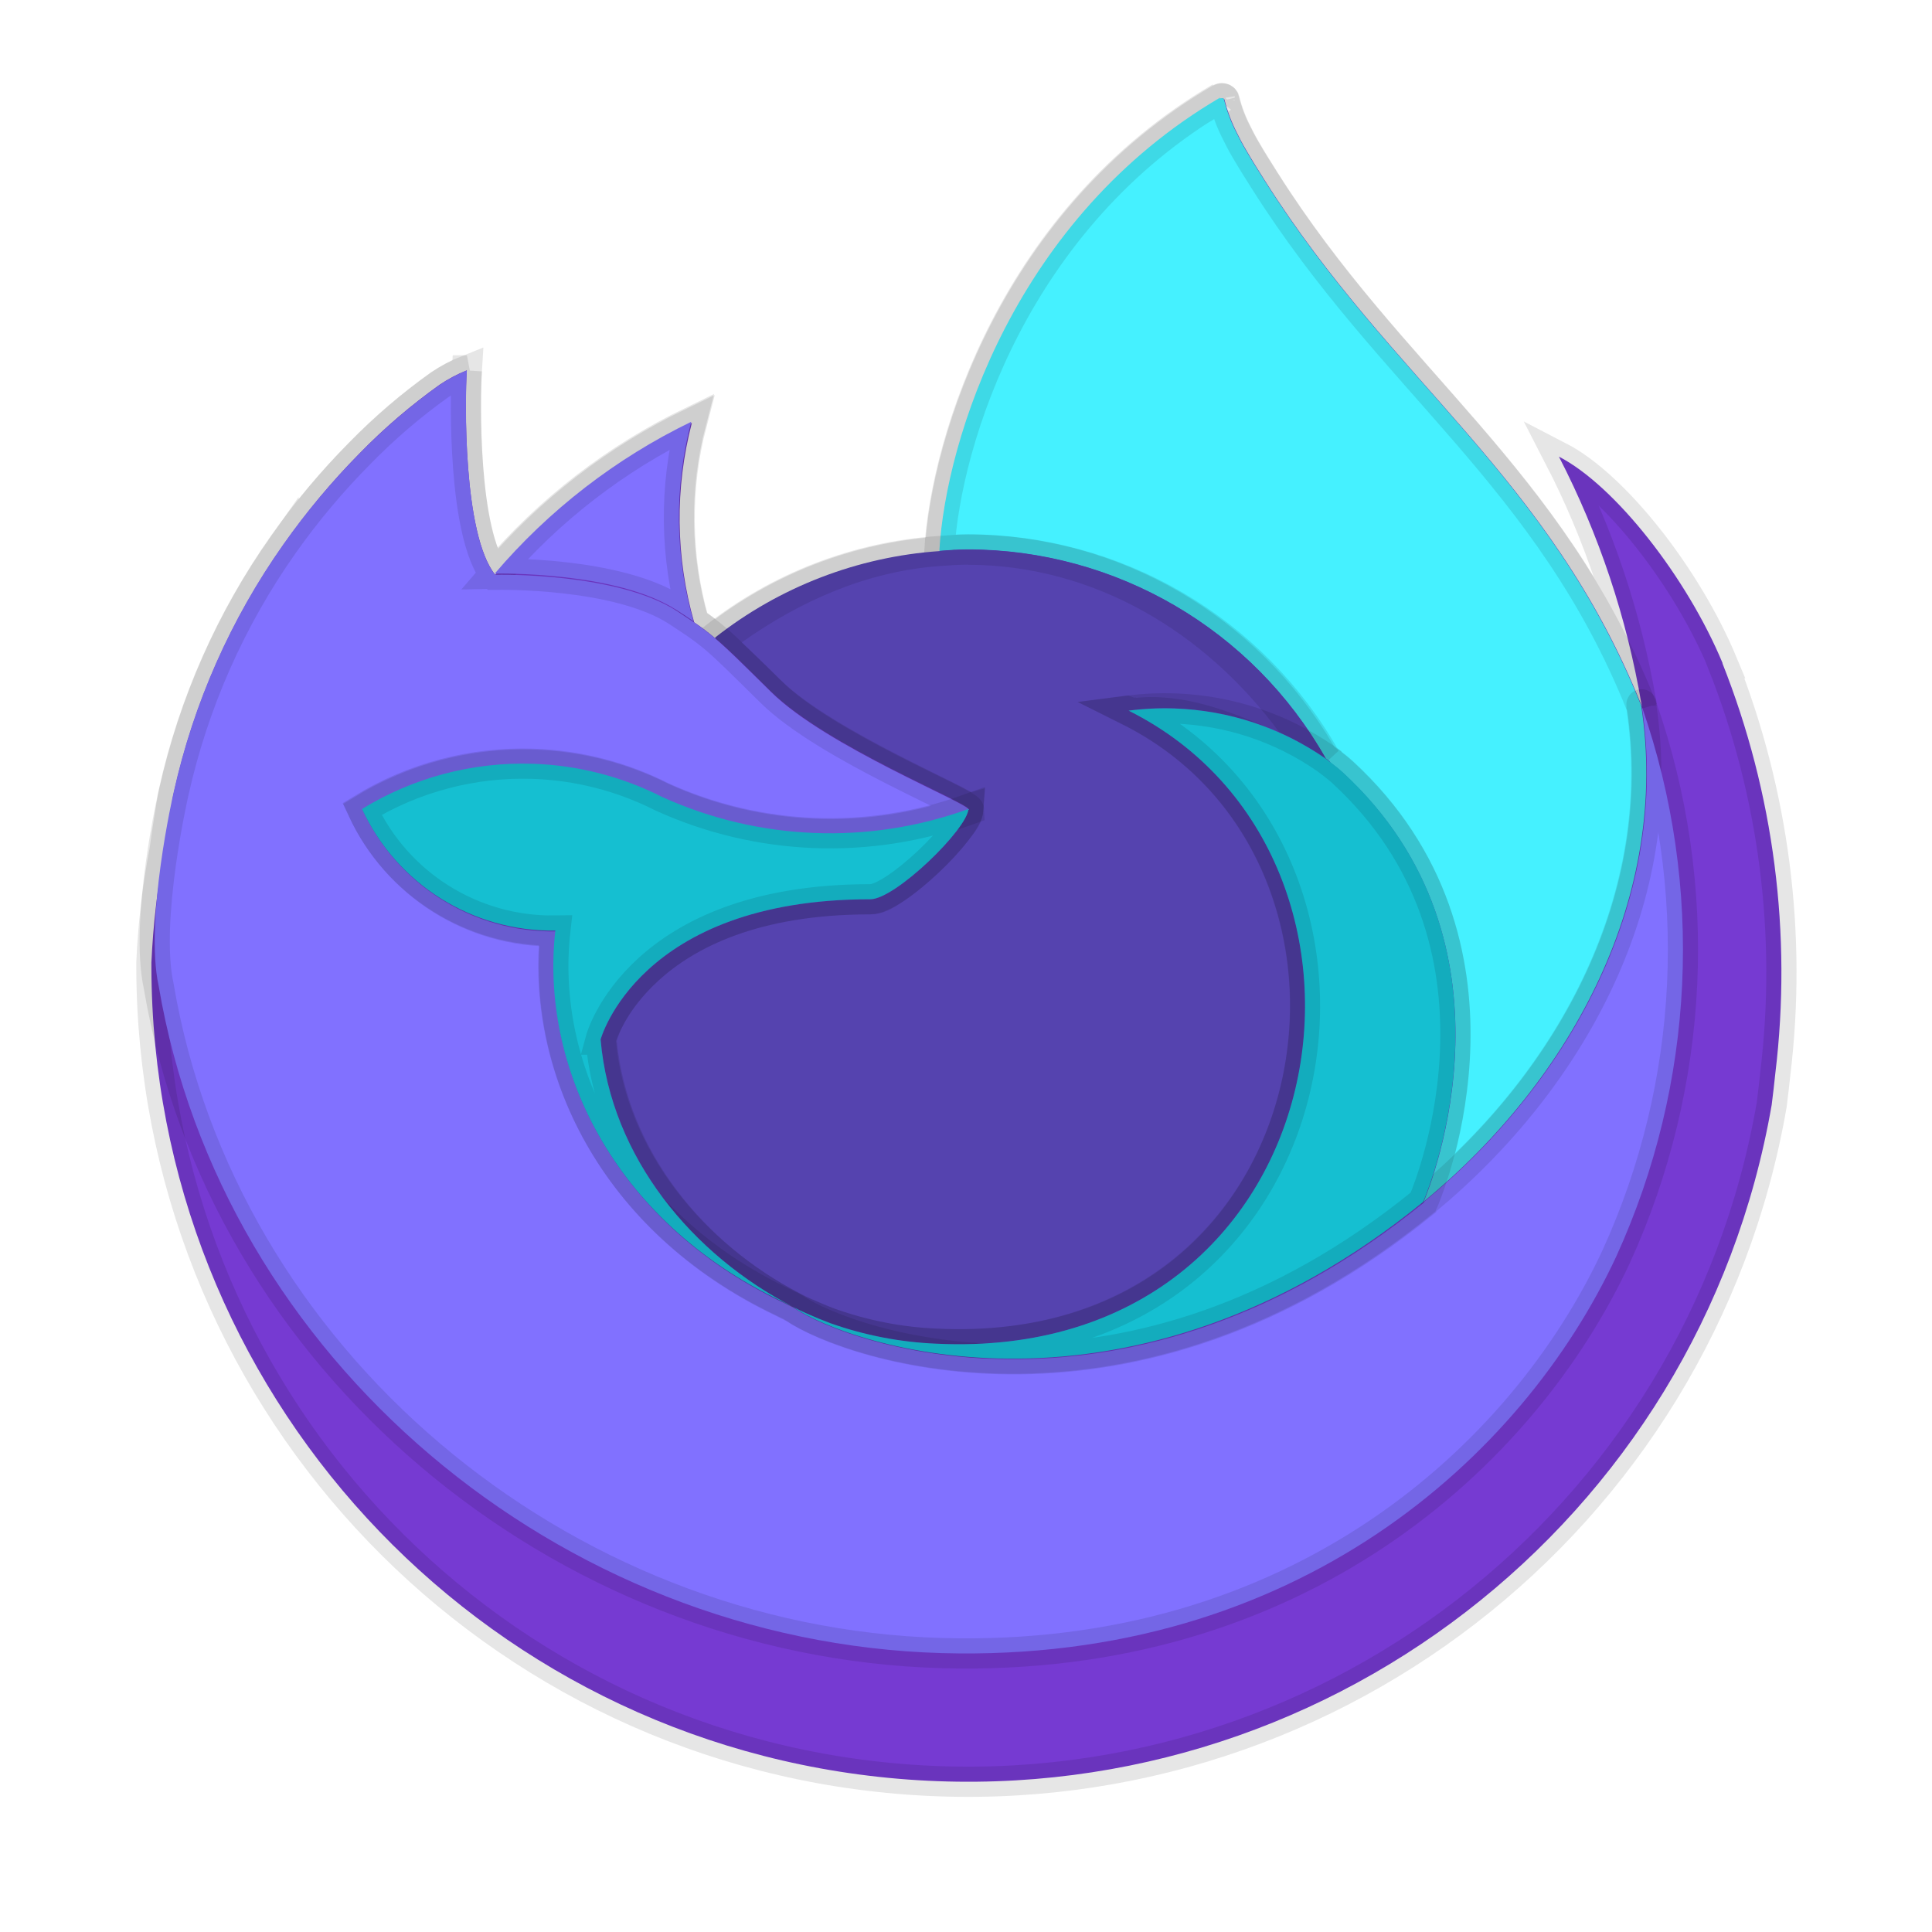
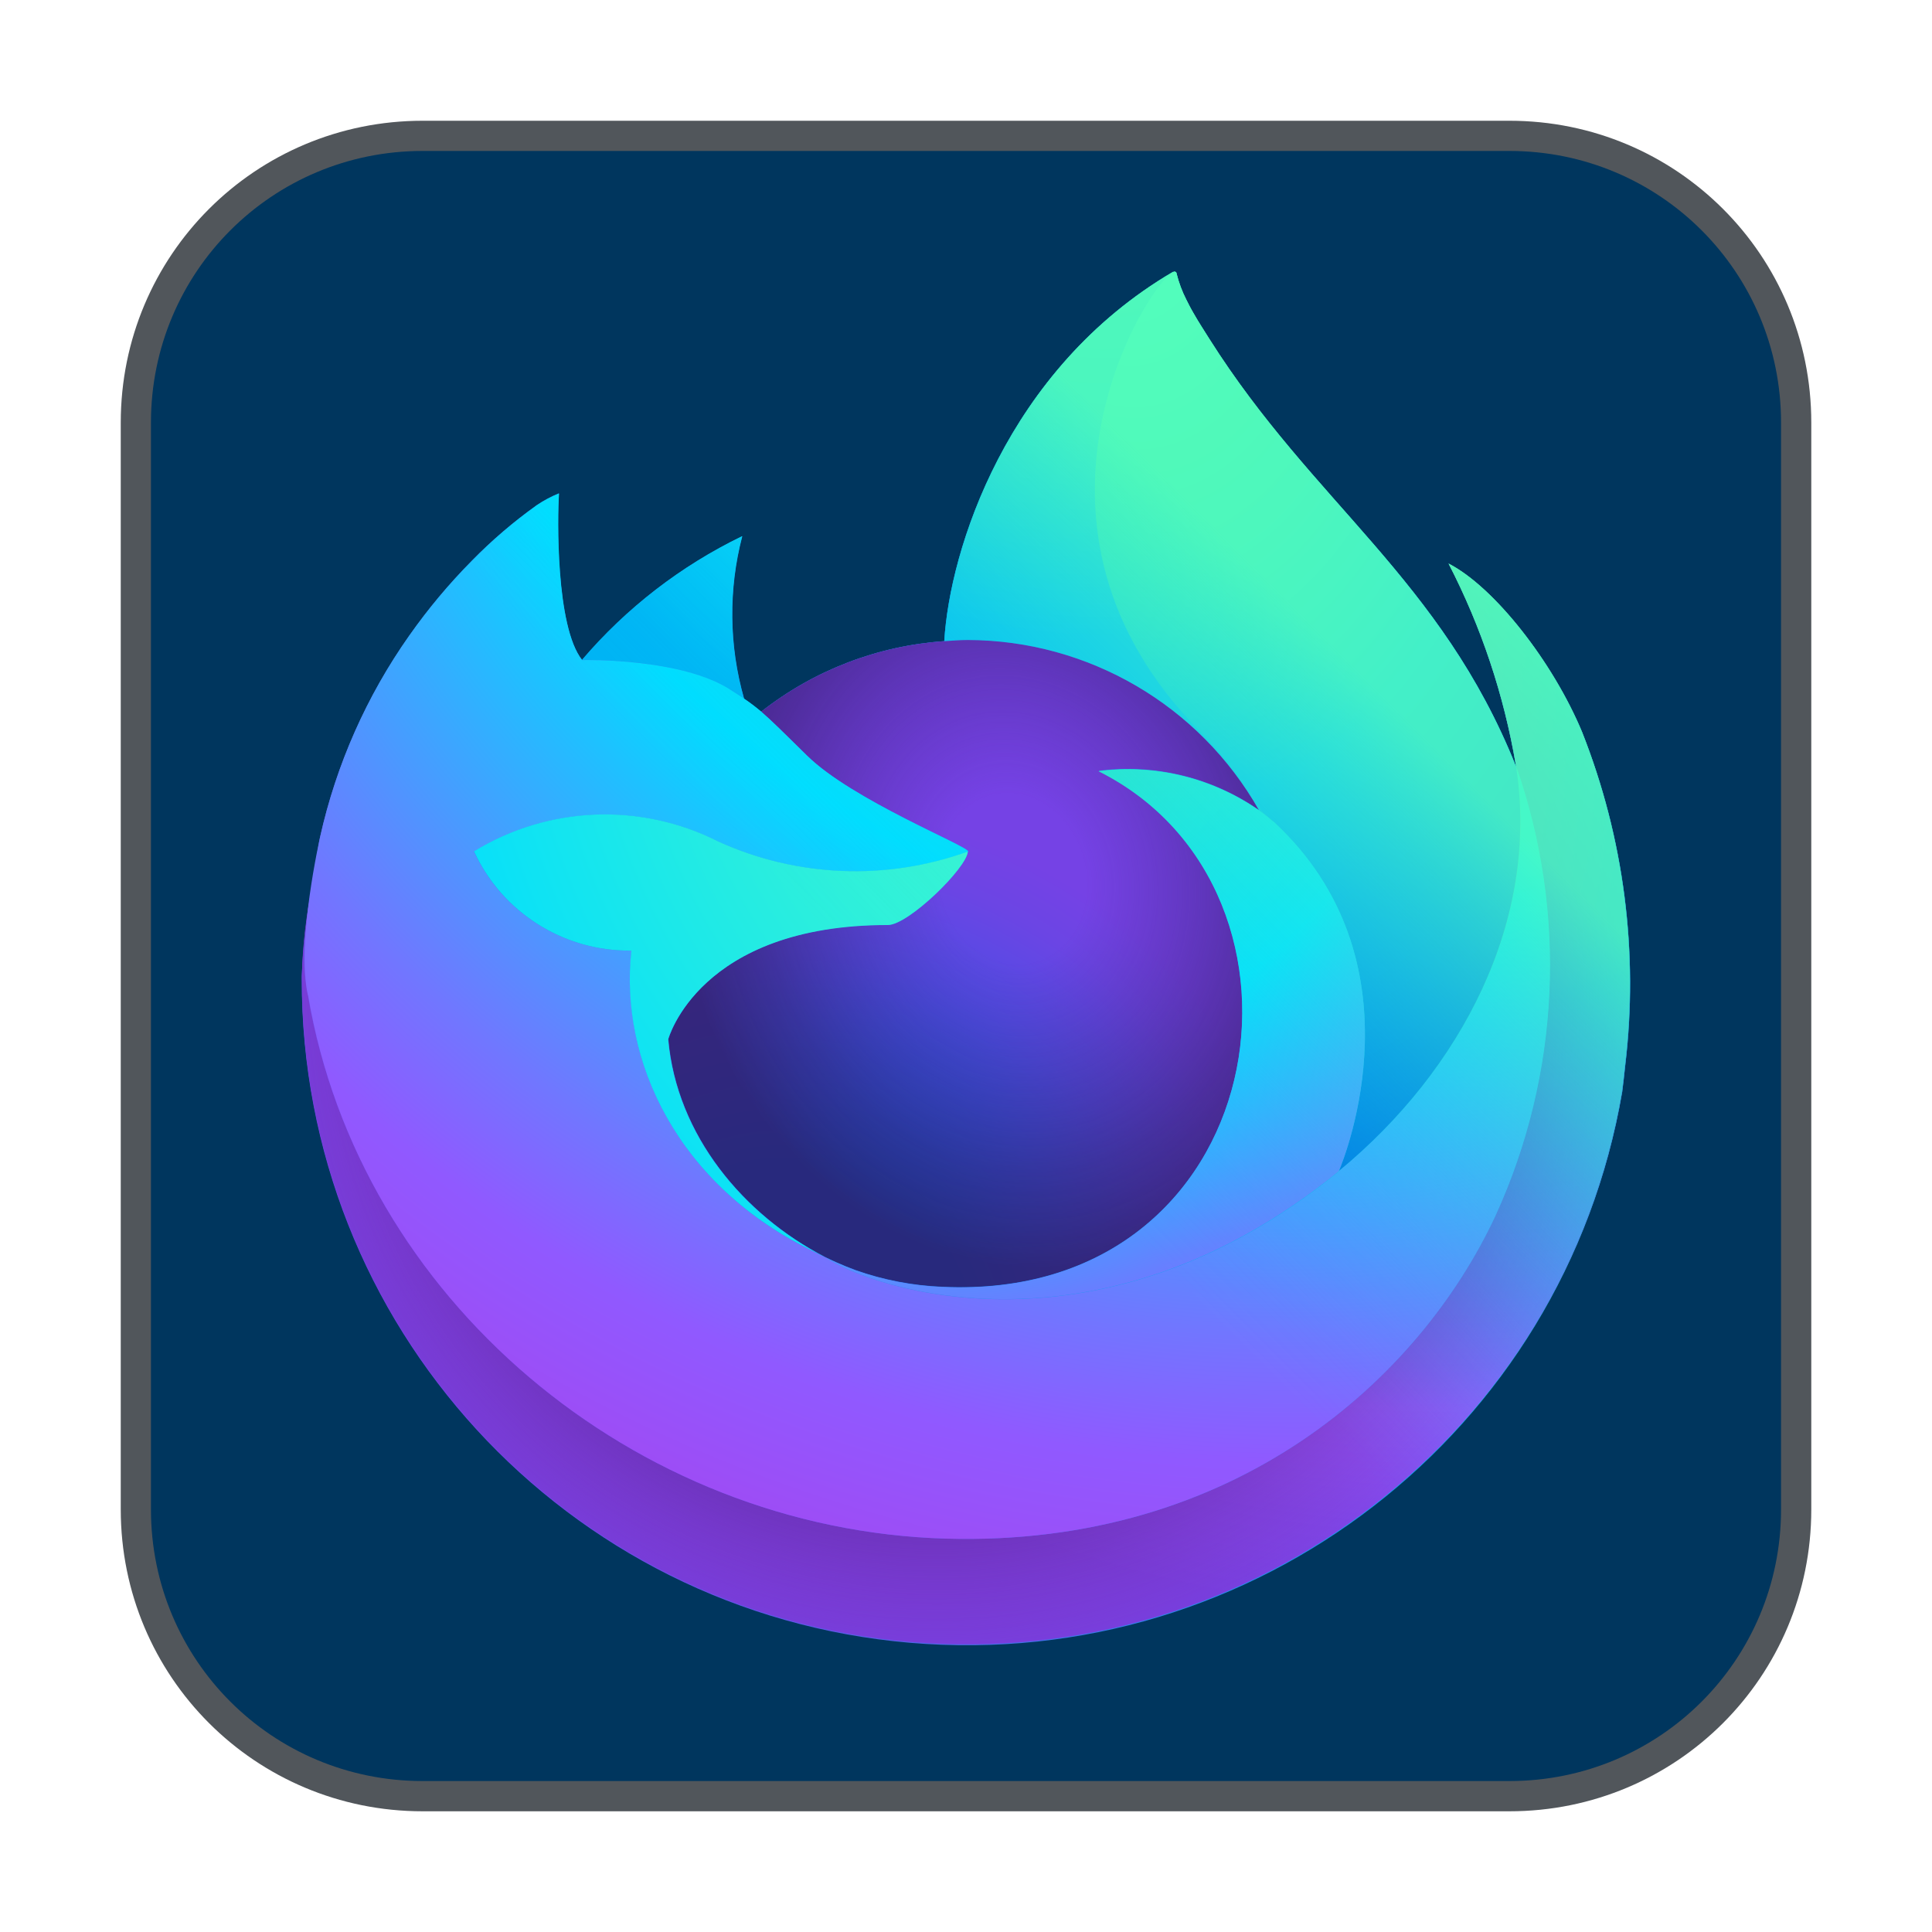
- <svg xmlns="http://www.w3.org/2000/svg" width="64" height="64" version="1.1" viewBox="0 0 16.933 16.933" id="svg24">
-   <defs id="defs28" />
-   <circle cx="296.65" cy="5.757" r="0" enable-background="new" style="fill:#d5d3cf;stroke-width:.872" id="circle2" />
-   <g stroke="#000000" stroke-opacity="0.098" stroke-width="0.265" id="g20">
-     <path d="M 15.098,5.813 C 14.787,5.065 14.157,4.257 13.663,4.002 c 0.352,0.682 0.596,1.414 0.724,2.171 l 0.001,0.012 c -0.809,-2.016 -2.18,-2.829 -3.3,-4.599 -0.057,-0.09 -0.113,-0.179 -0.168,-0.274 -0.032,-0.054 -0.057,-0.103 -0.079,-0.148 -0.046,-0.09 -0.082,-0.185 -0.107,-0.283 7.9e-5,-0.009 -0.007,-0.017 -0.016,-0.018 -0.004,-0.001 -0.009,-0.001 -0.013,0 -9.52e-4,0 -0.002,0.002 -0.004,0.002 -0.001,3.651e-4 -0.004,0.002 -0.005,0.003 l 0.003,-0.005 C 8.903,1.914 8.293,3.861 8.237,4.835 7.519,4.885 6.833,5.149 6.268,5.594 6.21,5.544 6.148,5.497 6.084,5.454 5.921,4.883 5.914,4.28 6.064,3.706 5.404,4.025 4.818,4.478 4.342,5.036 H 4.339 C 4.055,4.678 4.075,3.493 4.091,3.246 4.008,3.279 3.927,3.322 3.853,3.372 3.602,3.551 3.368,3.751 3.154,3.971 2.909,4.219 2.685,4.488 2.485,4.773 v 8.731e-4 -8.731e-4 c -0.46,0.652 -0.786,1.388 -0.96,2.167 l -0.01,0.047 c -0.013,0.063 -0.062,0.378 -0.07,0.447 0,0.005 -0.001,0.01 -0.002,0.016 -0.063,0.325 -0.101,0.655 -0.116,0.986 v 0.037 c 0.005,3.711 2.848,6.802 6.546,7.117 3.698,0.315 7.022,-2.25 7.655,-5.907 0.012,-0.092 0.022,-0.184 0.032,-0.277 0.147,-1.218 -0.012,-2.453 -0.464,-3.593 z M 6.854,11.411 c 0.033,0.016 0.065,0.033 0.099,0.049 l 0.005,0.004 C 6.924,11.447 6.889,11.43 6.854,11.412 Z m 7.535,-5.225 V 6.18 l 0.001,0.008 z" style="fill:#763ad2;fill-opacity:1;stroke:#000000;stroke-width:0.265;stroke-miterlimit:4;stroke-dasharray:none;stroke-opacity:0.1" id="path2080" />
-     <path id="path6" style="fill:#45f1ff;fill-opacity:1;stroke-width:1" d="m 40.422,3.23 c -6.79,3.976 -9.093,11.336 -9.305,15.018 0.315,-0.023 0.627,-0.049 0.949,-0.049 4.905,0.009 9.428,2.65 11.846,6.918 0.048,0.034 0.093,0.069 0.139,0.104 0.01,0.016 0.02,0.031 0.029,0.047 0.149,0.112 0.286,0.224 0.404,0.332 6.129,5.65 2.917,13.636 2.678,14.205 C 52.141,35.703 55.323,29.635 54.367,23.373 51.309,15.749 46.126,12.677 41.893,5.986 41.678,5.648 41.464,5.309 41.256,4.951 41.137,4.747 41.042,4.562 40.959,4.393 40.783,4.053 40.647,3.694 40.555,3.322 c -3.9e-4,-0.035 -0.026,-0.064 -0.061,-0.068 -0.017,-0.005 -0.034,-0.005 -0.051,0 -0.004,0 -0.009,0.006 -0.014,0.006 -0.004,0.001 -0.013,0.006 -0.02,0.01 0,0 -9.96e-4,-0.006 0.002,-0.023 z" transform="scale(0.2645781)" />
-     <path style="color:#000000;fill:#5543af;fill-opacity:1;stroke:none;stroke-width:0.265;-inkscape-stroke:none" d="M 8.488,7.09 C 8.476,7.268 7.848,7.882 7.628,7.882 c -2.034,0 -2.364,1.23 -2.364,1.23 0.09,1.036 0.812,1.889 1.685,2.341 0.04,0.021 0.08,0.039 0.121,0.058 q 0.105,0.047 0.21,0.086 a 3.181,3.181 0 0 0 0.931,0.18 c 3.565,0.167 4.255,-4.263 1.683,-5.549 a 2.469,2.469 0 0 1 1.725,0.419 3.61,3.61 0 0 0 -3.134,-1.83 c -0.085,0 -0.168,0.007 -0.251,0.013 a 3.578,3.578 0 0 0 -1.968,0.759 c 0.109,0.092 0.232,0.216 0.491,0.471 0.485,0.478 1.73,0.973 1.733,1.032 z" id="path2492" />
-     <path style="color:#000000;fill:#000000;fill-opacity:0.098;stroke:none;-inkscape-stroke:none" d="m 8.484,4.684 c -0.092,0 -0.18,0.008 -0.262,0.014 C 7.479,4.748 6.767,5.023 6.182,5.484 L 6.055,5.584 6.178,5.688 c 0.102,0.086 0.225,0.209 0.484,0.465 0.267,0.263 0.704,0.505 1.08,0.697 0.188,0.096 0.359,0.179 0.482,0.24 0.041,0.02 0.066,0.034 0.094,0.049 -0.013,0.025 -0.011,0.028 -0.043,0.068 -0.058,0.075 -0.142,0.166 -0.23,0.25 C 7.956,7.541 7.861,7.619 7.779,7.674 7.698,7.728 7.62,7.75 7.627,7.75 6.583,7.75 5.955,8.068 5.594,8.398 5.232,8.728 5.137,9.078 5.137,9.078 l -0.006,0.021 0.002,0.023 c 0.095,1.09 0.848,1.978 1.754,2.447 0.043,0.022 0.088,0.042 0.129,0.061 0.072,0.032 0.144,0.063 0.217,0.09 h 0.002 c 0.312,0.11 0.64,0.174 0.971,0.188 1.836,0.085 2.968,-1.032 3.277,-2.332 0.275,-1.154 -0.195,-2.382 -1.221,-3.131 0.449,0.013 0.908,0.052 1.281,0.311 l 0.189,-0.176 c -0.01,-0.017 -0.031,-0.024 -0.041,-0.041 l 0.002,-0.002 c -0.001,-8.352e-4 -0.003,-0.001 -0.004,-0.002 C 11.019,5.398 9.808,4.686 8.484,4.684 Z m -0.002,0.266 c 1.11,0.002 2.085,0.592 2.734,1.473 -0.404,-0.177 -0.816,-0.349 -1.26,-0.307 -0.003,-0.001 -0.003,-0.004 -0.006,-0.006 v 0.004 C 9.924,6.116 9.902,6.092 9.875,6.096 L 9.445,6.152 9.834,6.346 C 11.062,6.959 11.509,8.321 11.225,9.516 10.94,10.71 9.944,11.726 8.217,11.645 h -0.002 c -0.304,-0.012 -0.602,-0.071 -0.889,-0.172 h -0.002 c -0.067,-0.025 -0.134,-0.054 -0.201,-0.084 v 0.002 C 7.083,11.373 7.046,11.355 7.01,11.336 6.179,10.906 5.501,10.093 5.406,9.123 5.412,9.102 5.472,8.867 5.771,8.594 6.084,8.309 6.637,8.014 7.627,8.014 c 0.117,0 0.202,-0.055 0.301,-0.121 C 8.027,7.826 8.129,7.74 8.227,7.648 8.324,7.557 8.415,7.459 8.484,7.369 8.554,7.279 8.611,7.216 8.619,7.1 l 0.002,-0.016 v -0.004 L 8.633,6.908 8.514,6.943 C 8.508,6.94 8.504,6.937 8.498,6.934 8.458,6.911 8.407,6.885 8.344,6.854 8.218,6.791 8.048,6.708 7.863,6.613 7.495,6.424 7.066,6.18 6.848,5.965 6.667,5.787 6.592,5.717 6.5,5.631 7.017,5.264 7.606,5.005 8.24,4.961 c 0.084,-0.006 0.165,-0.012 0.242,-0.012 z" id="path2494" />
-     <path id="path10" style="fill:#8171ff;fill-opacity:1;stroke-width:1" d="m 15.467,12.27 a 4.832,4.832 0 0 0 -0.904,0.479 19.688,19.688 0 0 0 -2.641,2.264 23.607,23.607 0 0 0 -2.539,3.025 22.832,22.832 0 0 0 -3.627,8.191 c -0.013,0.055 -0.974,4.254 -0.5,6.432 2.086,12.328 13.261,21.741 25.945,22.1 11.739,0.332 19.237,-6.483 22.336,-13.131 a 24.483,24.483 0 0 0 0.854,-18.215 c 0.94,6.248 -2.242,12.297 -7.211,16.391 l -0.016,0.035 C 37.463,47.741 28.178,44.607 26.299,43.328 26.168,43.265 26.037,43.199 25.906,43.131 20.25,40.427 17.913,35.275 18.414,30.855 a 6.942,6.942 0 0 1 -6.404,-4.029 10.196,10.196 0 0 1 9.939,-0.398 13.462,13.462 0 0 0 10.15,0.398 c -0.01,-0.22 -4.717,-2.092 -6.551,-3.898 -0.98,-0.966 -1.445,-1.432 -1.857,-1.781 a 8.082,8.082 0 0 0 -0.697,-0.527 c -0.16,-0.109 -0.342,-0.229 -0.559,-0.371 -1.972,-1.282 -5.891,-1.212 -6.021,-1.209 h -0.014 c -1.071,-1.357 -0.995,-5.834 -0.934,-6.77 z m 38.924,11.145 c -0.002,-0.013 -0.004,-0.026 -0.006,-0.039 l -0.006,-0.045 c -0.004,-0.007 0,0.006 0,0.025 v 0.027 a 24.483,24.483 0 0 1 0.012,0.031 z M 22.896,13.973 a 20.022,20.022 0 0 0 -6.508,5.029 c 0.132,-0.003 4.054,-0.075 6.025,1.207 0.219,0.139 0.4,0.262 0.559,0.371 a 12.533,12.533 0 0 1 -0.076,-6.607 z" transform="scale(0.2645781)" />
-     <path id="path16" style="fill:#15bfd1;fill-opacity:1;stroke:#000000;stroke-width:1;stroke-opacity:0.098" d="m 38.908,23.469 a 9.333,9.333 0 0 0 -1.521,0.072 c 9.724,4.862 7.114,21.603 -6.361,20.971 a 12.022,12.022 0 0 1 -3.518,-0.678 c -0.265,-0.099 -0.528,-0.208 -0.793,-0.326 -0.153,-0.07 -0.306,-0.138 -0.457,-0.217 l 0.02,0.014 c 1.879,1.283 11.16,4.416 20.863,-3.488 l 0.016,-0.035 c 0.242,-0.565 3.454,-8.553 -2.678,-14.201 -0.118,-0.108 -0.258,-0.22 -0.406,-0.332 -0.055,-0.041 -0.109,-0.084 -0.168,-0.125 A 9.333,9.333 0 0 0 38.908,23.469 Z m -21.256,1.832 a 10.196,10.196 0 0 0 -5.66,1.498 6.942,6.942 0 0 0 6.404,4.027 c -0.501,4.42 1.836,9.574 7.492,12.277 0.126,0.061 0.245,0.126 0.375,0.184 -3.301,-1.705 -6.027,-4.932 -6.367,-8.848 h -0.002 c 0,0 1.248,-4.65 8.936,-4.65 0.831,0 3.209,-2.318 3.252,-2.99 a 13.462,13.462 0 0 1 -10.15,-0.4 10.196,10.196 0 0 0 -4.279,-1.098 z" transform="scale(0.2645781)" />
+ <svg xmlns="http://www.w3.org/2000/svg" width="64" height="64" viewBox="0 0 16.933 16.933" version="1.1" id="svg5">
+   <defs id="defs2">
+     <linearGradient id="a-76" x1="74.803" y1="20.543" x2="7.742" y2="62.786" gradientUnits="userSpaceOnUse" gradientTransform="matrix(0.07518643,0,0,0.07518643,1.225179,1.322611)">
+       <stop offset="0" stop-color="#3fe1b0" id="stop4973" />
+       <stop offset=".406" stop-color="#00b3f4" id="stop4975" />
+       <stop offset=".421" stop-color="#03b0f4" id="stop4977" />
+       <stop offset=".818" stop-color="#5561e9" id="stop4979" />
+       <stop offset="1" stop-color="#7542e5" id="stop4981" />
+     </linearGradient>
+     <radialGradient id="b-3" cx="-7907.187" cy="-8515.121" r="80.797" gradientTransform="matrix(0.07518643,0,0,0.07518643,600.8369,642.2117)" gradientUnits="userSpaceOnUse">
+       <stop offset=".108" stop-color="#3fe1b0" id="stop4984" />
+       <stop offset=".122" stop-color="#3bdcb3" id="stop4986" />
+       <stop offset=".254" stop-color="#1bb3d3" id="stop4988" />
+       <stop offset=".358" stop-color="#0799e6" id="stop4990" />
+       <stop offset=".42" stop-color="#0090ed" id="stop4992" />
+       <stop offset=".487" stop-color="#2482f1" id="stop4994" />
+       <stop offset=".64" stop-color="#7165fb" id="stop4996" />
+       <stop offset=".71" stop-color="#9059ff" id="stop4998" />
+       <stop offset=".795" stop-color="#7d49ed" id="stop5000" />
+       <stop offset=".86" stop-color="#7542e5" id="stop5002" />
+     </radialGradient>
+     <radialGradient id="c-5" cx="-7936.711" cy="-8482.089" r="80.797" gradientTransform="matrix(0.07518643,0,0,0.07518643,600.8369,642.2117)" gradientUnits="userSpaceOnUse">
+       <stop offset=".3" stop-color="#45278d" id="stop5005" />
+       <stop offset=".341" stop-color="#562896" stop-opacity=".787" id="stop5007" />
+       <stop offset=".43" stop-color="#782aa9" stop-opacity=".364" id="stop5009" />
+       <stop offset=".495" stop-color="#8d2bb5" stop-opacity=".1" id="stop5011" />
+       <stop offset=".53" stop-color="#952bb9" stop-opacity="0" id="stop5013" />
+     </radialGradient>
+     <radialGradient id="d-2" cx="-7926.97" cy="-8533.457" r="58.534" gradientTransform="matrix(0.07518643,0,0,0.07518643,600.8369,642.2117)" gradientUnits="userSpaceOnUse">
+       <stop offset=".132" stop-color="#3fe1b0" id="stop5016" />
+       <stop offset=".289" stop-color="#28d0c8" id="stop5018" />
+       <stop offset=".526" stop-color="#00b3f4" id="stop5020" />
+     </radialGradient>
+     <radialGradient id="e-1" cx="-7945.648" cy="-8460.984" r="38.471" gradientTransform="matrix(0.07518643,0,0,0.07518643,600.8369,642.2117)" gradientUnits="userSpaceOnUse">
+       <stop offset=".287" stop-color="#0060df" id="stop5023" />
+       <stop offset=".417" stop-color="#2357e1" id="stop5025" />
+       <stop offset=".604" stop-color="#4f4ce3" id="stop5027" />
+       <stop offset=".748" stop-color="#6b45e4" id="stop5029" />
+       <stop offset=".833" stop-color="#7542e5" id="stop5031" />
+     </radialGradient>
+     <radialGradient id="f-2" cx="-7935.62" cy="-8491.546" r="20.397" gradientTransform="matrix(0.07308121,-0.01766881,0.02067627,0.08556216,759.9541,590.3179)" gradientUnits="userSpaceOnUse">
+       <stop offset=".206" stop-color="#45278d" stop-opacity="0" id="stop5034" />
+       <stop offset=".251" stop-color="#44268a" stop-opacity=".055" id="stop5036" />
+       <stop offset=".725" stop-color="#371f6f" stop-opacity=".591" id="stop5038" />
+       <stop offset=".956" stop-color="#321c64" stop-opacity=".8" id="stop5040" />
+     </radialGradient>
+     <radialGradient id="g-7" cx="-7943.645" cy="-8466.522" r="0.626" gradientTransform="matrix(0.07518643,0,0,0.07518643,600.8369,642.2117)" gradientUnits="userSpaceOnUse">
+       <stop offset=".353" stop-color="#3a8ee6" id="stop5043" />
+       <stop offset=".472" stop-color="#5c79f0" id="stop5045" />
+       <stop offset=".669" stop-color="#9059ff" id="stop5047" />
+       <stop offset="1" stop-color="#c139e6" id="stop5049" />
+     </radialGradient>
+     <radialGradient id="h-4" cx="-7943.48" cy="-8466.749" r="0.224" gradientTransform="matrix(0.07308121,-0.01766881,0.02067627,0.08556216,759.4241,589.9207)" gradientUnits="userSpaceOnUse">
+       <stop offset=".206" stop-color="#9059ff" stop-opacity="0" id="stop5052" />
+       <stop offset=".278" stop-color="#8c4ff3" stop-opacity=".064" id="stop5054" />
+       <stop offset=".747" stop-color="#7716a8" stop-opacity=".45" id="stop5056" />
+       <stop offset=".975" stop-color="#6e008b" stop-opacity=".6" id="stop5058" />
+     </radialGradient>
+     <radialGradient id="i-6" cx="-7937.731" cy="-8518.427" r="27.676" gradientTransform="matrix(0.07518643,0,0,0.07518643,600.8369,642.2117)" gradientUnits="userSpaceOnUse">
+       <stop offset="0" stop-color="#0df" id="stop5061" />
+       <stop offset=".235" stop-color="#00d6fd" id="stop5063" />
+       <stop offset=".572" stop-color="#00c3f8" id="stop5065" />
+       <stop offset=".792" stop-color="#00b3f4" id="stop5067" />
+     </radialGradient>
+     <radialGradient id="j-9" cx="-7915.977" cy="-8535.981" r="118.081" gradientTransform="matrix(0.07518643,0,0,0.07518643,600.8369,642.2117)" gradientUnits="userSpaceOnUse">
+       <stop offset=".126" stop-color="#3fe1b0" id="stop5070" />
+       <stop offset=".429" stop-color="#0df" id="stop5072" />
+       <stop offset=".479" stop-color="#1ec1ff" id="stop5074" />
+       <stop offset=".624" stop-color="#7077ff" id="stop5076" />
+       <stop offset=".69" stop-color="#9059ff" id="stop5078" />
+       <stop offset=".904" stop-color="#b833e1" id="stop5080" />
+     </radialGradient>
+     <radialGradient id="k-82" cx="-7927.165" cy="-8522.859" r="86.499" gradientTransform="matrix(0.00789457,0.0748105,-0.04909674,0.00518786,-350.9484,638.166)" gradientUnits="userSpaceOnUse">
+       <stop offset="0" stop-color="#54ffbd" id="stop5083" />
+       <stop offset=".095" stop-color="#4cf3b8" id="stop5085" />
+       <stop offset=".197" stop-color="#3fe1b0" id="stop5087" />
+       <stop offset=".257" stop-color="#33d8bd" id="stop5089" />
+       <stop offset=".369" stop-color="#12c0e1" id="stop5091" />
+       <stop offset=".423" stop-color="#00b3f4" id="stop5093" />
+       <stop offset=".737" stop-color="#0060df" id="stop5095" />
+     </radialGradient>
+     <radialGradient id="l-6" cx="-7938.383" cy="-8508.176" r="73.72" gradientTransform="matrix(0.07518643,0,0,0.07518643,600.8369,642.2117)" gradientUnits="userSpaceOnUse">
+       <stop offset=".137" stop-color="#3fe1b0" id="stop5098" />
+       <stop offset=".435" stop-color="#0df" id="stop5100" />
+       <stop offset=".484" stop-color="#1ec1ff" id="stop5102" />
+       <stop offset=".622" stop-color="#7077ff" id="stop5104" />
+       <stop offset=".685" stop-color="#9059ff" id="stop5106" />
+     </radialGradient>
+     <radialGradient id="m-8" cx="-7918.923" cy="-8503.861" r="80.686" gradientTransform="matrix(0.07518643,0,0,0.07518643,600.8369,642.2117)" gradientUnits="userSpaceOnUse">
+       <stop offset=".094" stop-color="#54ffbd" id="stop5109" />
+       <stop offset=".242" stop-color="#41f7cc" id="stop5111" />
+       <stop offset=".543" stop-color="#0fe3f3" id="stop5113" />
+       <stop offset=".626" stop-color="#0df" id="stop5115" />
+     </radialGradient>
+     <linearGradient id="n-8" x1="70.013" y1="12.061" x2="15.267" y2="66.806" gradientUnits="userSpaceOnUse" gradientTransform="matrix(0.07518643,0,0,0.07518643,1.225179,1.322611)">
+       <stop offset=".167" stop-color="#54ffbd" stop-opacity=".8" id="stop5118" />
+       <stop offset=".236" stop-color="#43f8ca" stop-opacity=".639" id="stop5120" />
+       <stop offset=".361" stop-color="#27ede1" stop-opacity=".368" id="stop5122" />
+       <stop offset=".466" stop-color="#12e4f1" stop-opacity=".169" id="stop5124" />
+       <stop offset=".545" stop-color="#05dffb" stop-opacity=".046" id="stop5126" />
+       <stop offset=".589" stop-color="#0df" stop-opacity="0" id="stop5128" />
+     </linearGradient>
+   </defs>
+   <path id="rect846" style="fill:#51565b;stroke-width:1.037" d="M 14 4 C 8.46 4 4 8.46 4 14 L 4 50 C 4 55.54 8.46 60 14 60 L 50 60 C 55.54 60 60 55.54 60 50 L 60 14 C 60 8.46 55.54 4 50 4 L 14 4 z M 15.285 6 L 48.715 6 C 53.859 6 58 10.141 58 15.285 L 58 48.715 C 58 53.859 53.859 58 48.715 58 L 15.285 58 C 10.141 58 6 53.859 6 48.715 L 6 15.285 C 6 10.141 10.141 6 15.285 6 z " transform="scale(0.2645833)" />
+   <path id="rect950" style="fill:#00365e;fill-opacity:1;stroke-width:0.265" d="m 3.704,1.323 h 9.525 c 1.319,0 2.381,1.062 2.381,2.381 v 9.525 c 0,1.319 -1.062,2.381 -2.381,2.381 H 3.704 c -1.319,0 -2.381,-1.062 -2.381,-2.381 V 3.704 c 0,-1.319 1.062,-2.381 2.381,-2.381 z" />
+   <g id="g1087" transform="matrix(2,0,0,2,-4.3154119e-6,-0.2645833)">
+     <path d="M 6.933,3.34 C 6.806,3.035 6.55,2.706 6.348,2.602 a 3.027,3.027 0 0 1 0.295,0.884 l 5.165e-4,0.005 C 6.315,2.67 5.756,2.339 5.3,1.618 5.277,1.581 5.253,1.545 5.231,1.506 5.218,1.484 5.208,1.464 5.199,1.446 a 0.53,0.53 0 0 1 -0.043,-0.115 0.008,0.008 0 0 0 -0.007,-0.008 0.01,0.01 0 0 0 -0.005,0 c -3.69e-4,0 -9.709e-4,6.818e-4 -0.001,8.315e-4 -4.646e-4,1.504e-4 -0.001,8.315e-4 -0.002,0.001 l 0.001,-0.002 C 4.409,1.752 4.161,2.545 4.138,2.942 A 1.458,1.458 0 0 0 3.336,3.251 0.871,0.871 0 0 0 3.261,3.194 a 1.351,1.351 0 0 1 -0.008,-0.712 2.158,2.158 0 0 0 -0.701,0.542 h -0.001 C 2.434,2.878 2.442,2.395 2.449,2.294 A 0.521,0.521 0 0 0 2.352,2.346 2.122,2.122 0 0 0 2.067,2.59 2.545,2.545 0 0 0 1.794,2.917 v 4.646e-4 -5.32e-4 A 2.461,2.461 0 0 0 1.403,3.799 l -0.004,0.019 c -0.005,0.026 -0.025,0.154 -0.029,0.182 0,0.002 -4.646e-4,0.004 -6.817e-4,0.006 a 2.777,2.777 0 0 0 -0.047,0.402 v 0.015 A 2.914,2.914 0 0 0 7.109,4.917 c 0.005,-0.038 0.009,-0.075 0.013,-0.113 A 2.997,2.997 0 0 0 6.933,3.34 Z M 3.574,5.621 c 0.014,0.007 0.026,0.014 0.04,0.02 l 0.002,0.001 q -0.021,-0.01 -0.042,-0.021 z m 0.668,-1.758 z M 6.644,3.492 v -0.003 l 5.165e-4,0.003 z" id="path5142" style="fill:url(#a-76);stroke-width:0.075" />
+     <path d="m 6.644,3.493 -5.165e-4,-0.003 v 0.003 z" id="path5144" style="fill:none;stroke-width:0.075" />
+     <path d="M 6.933,3.34 C 6.806,3.035 6.55,2.706 6.348,2.602 a 3.027,3.027 0 0 1 0.295,0.884 v 0.003 l 5.165e-4,0.003 A 2.639,2.639 0 0 1 6.553,5.459 C 6.219,6.176 5.411,6.911 4.146,6.875 2.778,6.836 1.574,5.822 1.349,4.493 c -0.041,-0.21 0,-0.316 0.021,-0.486 a 2.171,2.171 0 0 0 -0.047,0.402 v 0.015 a 2.914,2.914 0 0 0 5.786,0.493 c 0.005,-0.038 0.009,-0.075 0.013,-0.113 A 2.997,2.997 0 0 0 6.933,3.34 Z" id="path5146" style="fill:url(#b-3);stroke-width:0.075" />
+     <path d="M 6.933,3.34 C 6.806,3.035 6.55,2.706 6.348,2.602 a 3.027,3.027 0 0 1 0.295,0.884 v 0.003 l 5.165e-4,0.003 A 2.639,2.639 0 0 1 6.553,5.459 C 6.219,6.176 5.411,6.911 4.146,6.875 2.778,6.836 1.574,5.822 1.349,4.493 c -0.041,-0.21 0,-0.316 0.021,-0.486 a 2.171,2.171 0 0 0 -0.047,0.402 v 0.015 a 2.914,2.914 0 0 0 5.786,0.493 c 0.005,-0.038 0.009,-0.075 0.013,-0.113 A 2.997,2.997 0 0 0 6.933,3.34 Z" id="path5148" style="fill:url(#c-5);stroke-width:0.075" />
+     <path d="m 5.517,3.682 c 0.006,0.004 0.012,0.009 0.018,0.013 A 1.586,1.586 0 0 0 5.264,3.343 C 4.359,2.437 5.027,1.379 5.14,1.325 l 0.001,-0.002 c -0.732,0.429 -0.98,1.222 -1.003,1.619 0.034,-0.002 0.068,-0.005 0.102,-0.005 a 1.471,1.471 0 0 1 1.277,0.746 z" id="path5150" style="fill:url(#d-2);stroke-width:0.075" />
+     <path d="m 4.242,3.863 c -0.005,0.072 -0.261,0.322 -0.35,0.322 -0.829,0 -0.963,0.501 -0.963,0.501 0.037,0.422 0.331,0.77 0.686,0.954 0.016,0.008 0.033,0.016 0.049,0.023 q 0.043,0.019 0.086,0.035 a 1.296,1.296 0 0 0 0.379,0.073 c 1.452,0.068 1.734,-1.737 0.686,-2.261 A 1.006,1.006 0 0 1 5.517,3.682 1.471,1.471 0 0 0 4.24,2.937 c -0.035,0 -0.068,0.003 -0.102,0.005 A 1.458,1.458 0 0 0 3.336,3.251 c 0.044,0.038 0.095,0.088 0.2,0.192 0.198,0.195 0.705,0.397 0.706,0.42 z" id="path5152" style="fill:url(#e-1);stroke-width:0.075" />
+     <path d="m 4.242,3.863 c -0.005,0.072 -0.261,0.322 -0.35,0.322 -0.829,0 -0.963,0.501 -0.963,0.501 0.037,0.422 0.331,0.77 0.686,0.954 0.016,0.008 0.033,0.016 0.049,0.023 q 0.043,0.019 0.086,0.035 a 1.296,1.296 0 0 0 0.379,0.073 c 1.452,0.068 1.734,-1.737 0.686,-2.261 A 1.006,1.006 0 0 1 5.517,3.682 1.471,1.471 0 0 0 4.24,2.937 c -0.035,0 -0.068,0.003 -0.102,0.005 A 1.458,1.458 0 0 0 3.336,3.251 c 0.044,0.038 0.095,0.088 0.2,0.192 0.198,0.195 0.705,0.397 0.706,0.42 z" id="path5154" style="fill:url(#f-2);stroke-width:0.075" />
+     <path d="m 3.574,5.621 q 0.021,0.011 0.042,0.021 l -0.002,-0.001 c -0.014,-0.006 -0.027,-0.013 -0.04,-0.02 z" id="path5156" style="fill:url(#g-7);stroke-width:0.075" />
+     <path d="m 3.574,5.621 q 0.021,0.011 0.042,0.021 l -0.002,-0.001 c -0.014,-0.006 -0.027,-0.013 -0.04,-0.02 z" id="path5158" style="fill:url(#h-4);stroke-width:0.075" />
+     <path d="m 3.2,3.154 c 0.024,0.015 0.043,0.028 0.06,0.04 A 1.351,1.351 0 0 1 3.252,2.482 2.158,2.158 0 0 0 2.55,3.024 c 0.014,-3.826e-4 0.437,-0.008 0.649,0.13 z" id="path5160" style="fill:url(#i-6);stroke-width:0.075" />
+     <path d="M 1.35,4.493 C 1.574,5.822 2.779,6.836 4.146,6.875 5.411,6.911 6.22,6.176 6.554,5.459 a 2.639,2.639 0 0 0 0.091,-1.967 v -0.003 c 0,-0.002 -4.643e-4,-0.003 0,-0.003 l 5.164e-4,0.005 C 6.748,4.167 6.405,4.821 5.868,5.263 l -0.002,0.004 C 4.821,6.118 3.82,5.781 3.618,5.643 Q 3.597,5.633 3.575,5.622 C 2.966,5.33 2.714,4.775 2.768,4.298 A 0.748,0.748 0 0 1 2.077,3.864 1.099,1.099 0 0 1 3.149,3.821 1.451,1.451 0 0 0 4.243,3.864 C 4.242,3.84 3.735,3.639 3.537,3.444 3.431,3.34 3.381,3.29 3.337,3.252 A 0.871,0.871 0 0 0 3.262,3.195 C 3.244,3.183 3.225,3.17 3.201,3.155 2.989,3.017 2.566,3.024 2.552,3.025 h -0.001 C 2.435,2.878 2.443,2.396 2.45,2.295 A 0.521,0.521 0 0 0 2.353,2.346 2.122,2.122 0 0 0 2.068,2.59 2.545,2.545 0 0 0 1.794,2.917 v 4.373e-4 -5.32e-4 A 2.461,2.461 0 0 0 1.403,3.799 c -0.001,0.006 -0.105,0.459 -0.054,0.693 z" id="path5162" style="fill:url(#j-9);stroke-width:0.075" />
+     <path d="m 4.242,3.863 h -7.51e-5 z" id="path5164" style="fill:#ff4aa2;stroke-width:0.075" />
+     <path d="m 5.265,3.343 a 1.586,1.586 0 0 1 0.271,0.353 c 0.016,0.012 0.031,0.024 0.044,0.036 C 6.24,4.341 5.893,5.202 5.868,5.263 6.404,4.821 6.747,4.167 6.644,3.492 6.315,2.67 5.756,2.339 5.3,1.618 5.277,1.581 5.253,1.545 5.231,1.506 5.218,1.484 5.208,1.464 5.199,1.446 a 0.53,0.53 0 0 1 -0.043,-0.115 0.008,0.008 0 0 0 -0.007,-0.008 0.01,0.01 0 0 0 -0.005,0 c -3.69e-4,0 -9.71e-4,6.817e-4 -0.001,8.315e-4 -4.646e-4,1.503e-4 -0.001,8.315e-4 -0.002,0.001 -0.113,0.053 -0.781,1.112 0.125,2.018 z" id="path5166" style="fill:url(#k-82);stroke-width:0.075" />
+     <path d="m 5.578,3.732 c -0.013,-0.012 -0.028,-0.024 -0.044,-0.036 -0.006,-0.004 -0.012,-0.009 -0.018,-0.013 A 1.006,1.006 0 0 0 4.814,3.512 C 5.862,4.036 5.581,5.841 4.128,5.772 A 1.296,1.296 0 0 1 3.749,5.699 q -0.043,-0.016 -0.086,-0.035 c -0.016,-0.008 -0.033,-0.015 -0.049,-0.023 l 0.002,0.001 C 3.819,5.78 4.82,6.118 5.866,5.266 l 0.002,-0.004 c 0.026,-0.061 0.372,-0.922 -0.289,-1.531 z" id="path5168" style="fill:url(#l-6);stroke-width:0.075" />
+     <path d="m 2.928,4.687 c 0,0 0.135,-0.501 0.963,-0.501 0.09,0 0.346,-0.25 0.35,-0.322 A 1.451,1.451 0 0 1 3.148,3.82 1.099,1.099 0 0 0 2.077,3.863 0.748,0.748 0 0 0 2.767,4.298 c -0.054,0.476 0.198,1.032 0.808,1.323 0.014,0.007 0.026,0.014 0.04,0.02 C 3.259,5.457 2.965,5.109 2.928,4.687 Z" id="path5170" style="fill:url(#m-8);stroke-width:0.075" />
+     <path d="m 4.944,4.214 -7.51e-5,7.52e-5 z" id="path5172" style="fill:#ff4aa2;stroke-width:0.075" />
+     <path d="M 6.933,3.34 C 6.806,3.035 6.55,2.706 6.348,2.602 a 3.027,3.027 0 0 1 0.295,0.884 l 5.165e-4,0.005 C 6.315,2.67 5.756,2.339 5.3,1.618 5.277,1.581 5.253,1.545 5.231,1.506 5.218,1.484 5.208,1.464 5.199,1.446 a 0.53,0.53 0 0 1 -0.043,-0.115 0.008,0.008 0 0 0 -0.007,-0.008 0.01,0.01 0 0 0 -0.005,0 c -3.69e-4,0 -9.709e-4,6.818e-4 -0.001,8.315e-4 -4.646e-4,1.504e-4 -0.001,8.315e-4 -0.002,0.001 l 0.001,-0.002 c -0.732,0.429 -0.98,1.222 -1.003,1.619 0.034,-0.002 0.068,-0.005 0.102,-0.005 A 1.471,1.471 0 0 1 5.517,3.683 1.006,1.006 0 0 0 4.814,3.512 C 5.862,4.036 5.581,5.841 4.129,5.772 A 1.296,1.296 0 0 1 3.75,5.699 Q 3.707,5.683 3.664,5.664 C 3.648,5.657 3.631,5.649 3.615,5.641 l 0.002,0.001 Q 3.596,5.632 3.574,5.621 c 0.014,0.007 0.026,0.014 0.04,0.02 C 3.259,5.457 2.965,5.109 2.928,4.687 c 0,0 0.135,-0.501 0.963,-0.501 0.09,0 0.346,-0.25 0.35,-0.322 C 4.241,3.84 3.734,3.638 3.536,3.443 3.43,3.339 3.38,3.289 3.336,3.251 a 0.871,0.871 0 0 0 -0.075,-0.057 1.351,1.351 0 0 1 -0.008,-0.712 2.158,2.158 0 0 0 -0.701,0.542 h -0.001 C 2.434,2.878 2.442,2.395 2.449,2.294 A 0.521,0.521 0 0 0 2.352,2.346 2.122,2.122 0 0 0 2.067,2.59 2.545,2.545 0 0 0 1.794,2.917 V 2.917 2.916 A 2.461,2.461 0 0 0 1.403,3.799 l -0.004,0.019 c -0.005,0.026 -0.03,0.156 -0.034,0.184 0,0.002 0,-0.002 0,0 a 3.39,3.39 0 0 0 -0.043,0.406 v 0.015 a 2.914,2.914 0 0 0 5.786,0.493 c 0.005,-0.038 0.009,-0.075 0.013,-0.113 A 2.997,2.997 0 0 0 6.933,3.34 Z m -0.289,0.15 5.165e-4,0.003 z" id="path5174" style="fill:url(#n-8);stroke-width:0.075" />
  </g>
-   <circle cx="-15.774" cy="13.461" r="0" enable-background="new" style="fill:#d5d3cf;stroke-width:.872" id="circle22" />
</svg>
